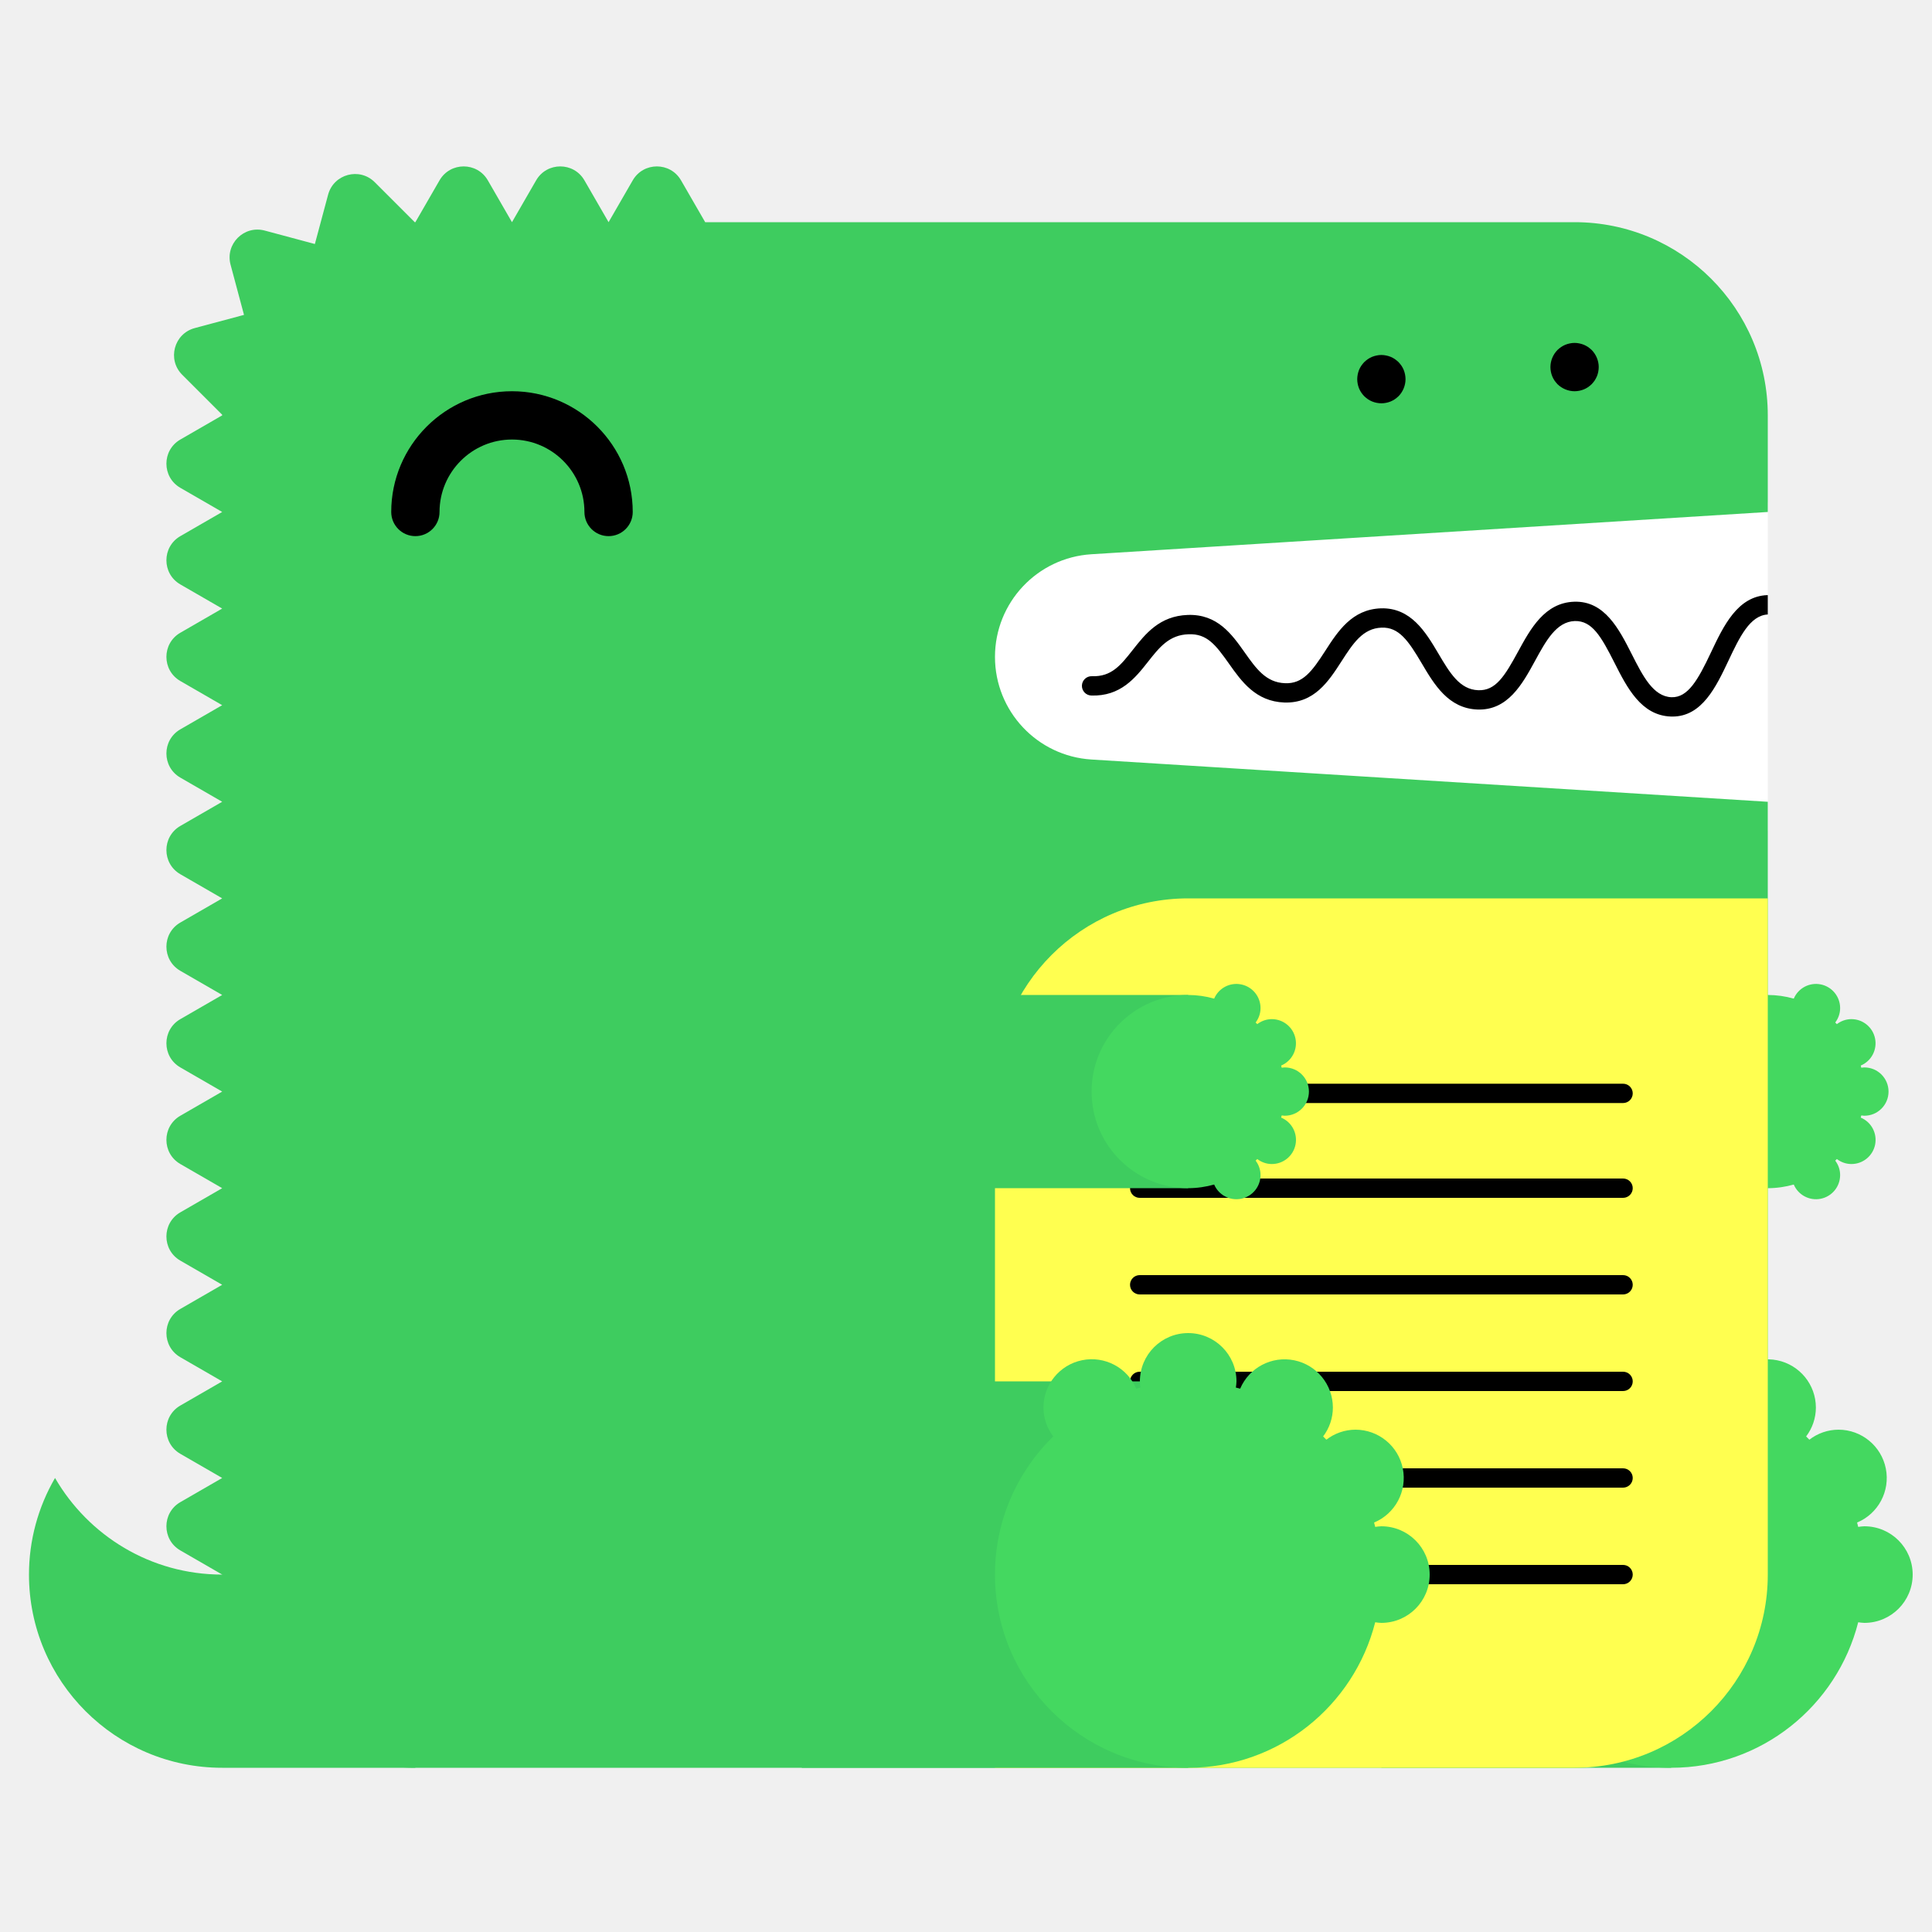
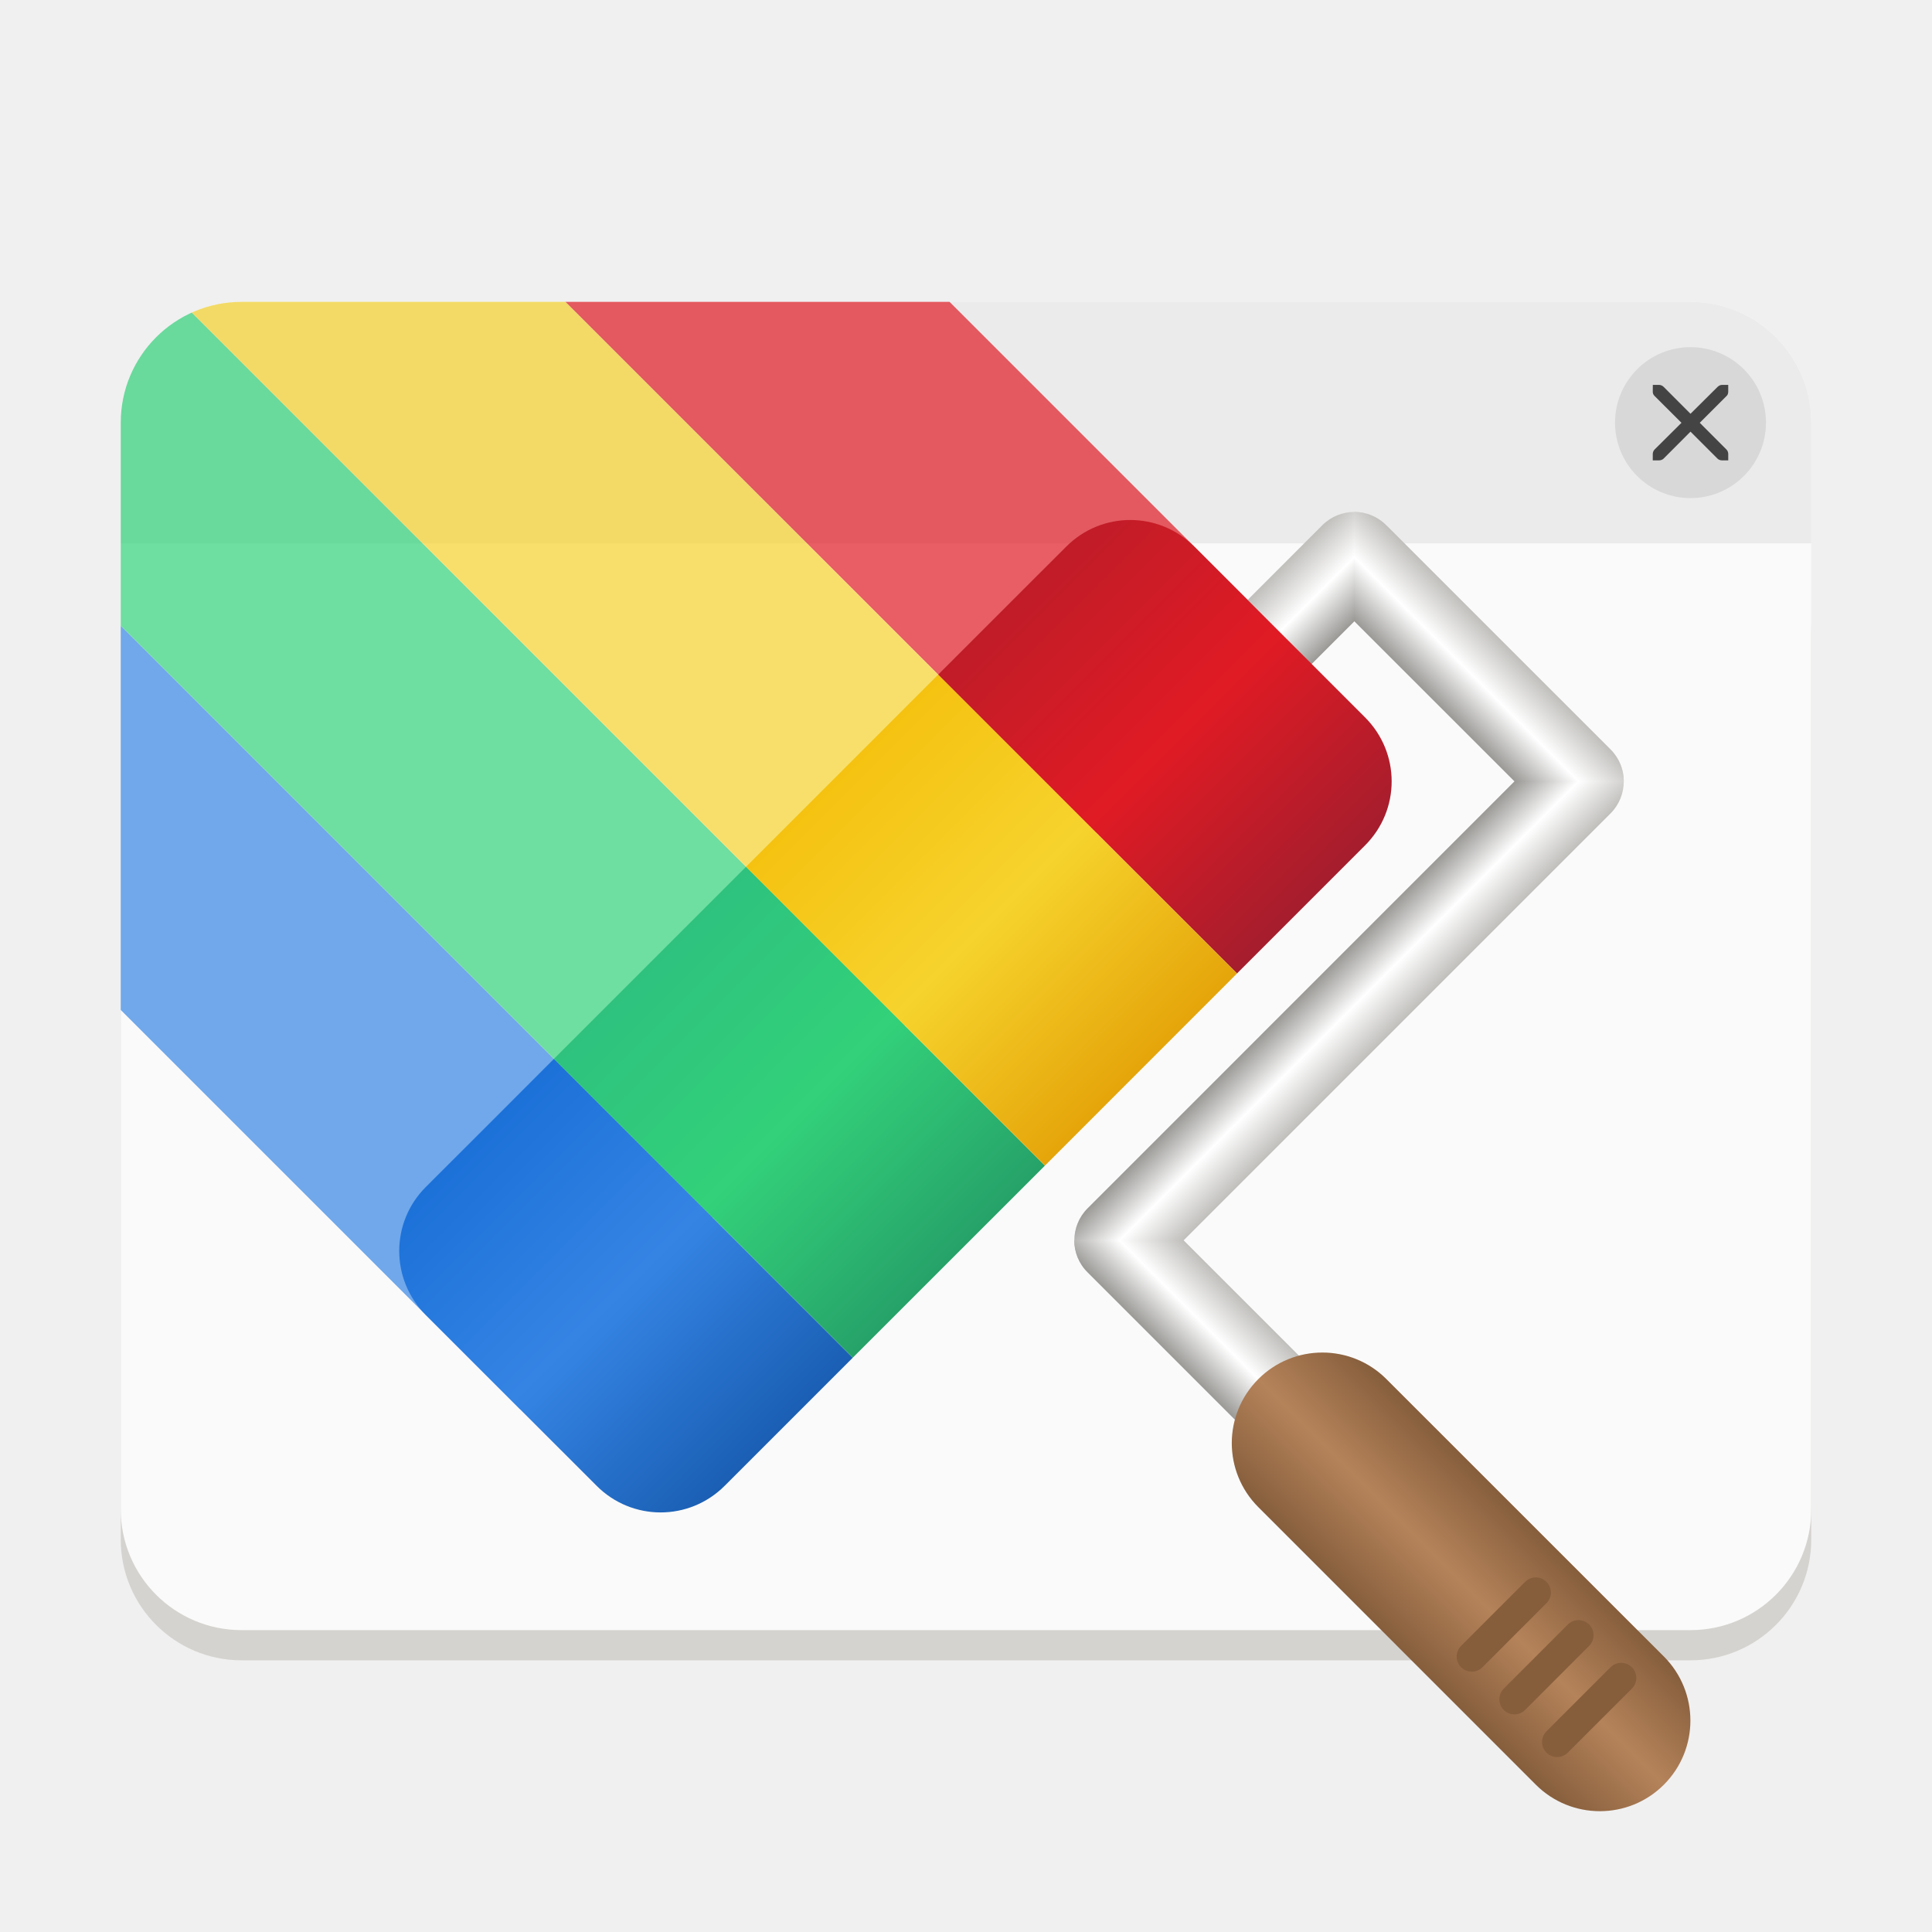
- <svg xmlns="http://www.w3.org/2000/svg" width="200" height="200" viewBox="0 0 200 200">
-   <g fill="none" fill-rule="evenodd">
-     <path fill="#FFF" d="M99 52h84v34H99z" />
-     <path d="M23 163c-7.398 0-13.843-4.027-17.303-10A19.886 19.886 0 0 0 3 163c0 11.046 8.954 20 20 20h20v-20H23z" fill="#3ECC5F" />
-     <path d="M112.98 57.376L183 53V43c0-11.046-8.954-20-20-20H73l-2.5-4.33c-1.112-1.925-3.889-1.925-5 0L63 23l-2.5-4.33c-1.111-1.925-3.889-1.925-5 0L53 23l-2.5-4.33c-1.111-1.925-3.889-1.925-5 0L43 23c-.022 0-.042.003-.065.003l-4.142-4.141c-1.57-1.571-4.252-.853-4.828 1.294l-1.369 5.104-5.192-1.392c-2.148-.575-4.111 1.389-3.535 3.536l1.39 5.193-5.102 1.367c-2.148.576-2.867 3.259-1.296 4.83l4.142 4.142c0 .021-.003.042-.003.064l-4.33 2.5c-1.925 1.111-1.925 3.889 0 5L23 53l-4.33 2.5c-1.925 1.111-1.925 3.889 0 5L23 63l-4.33 2.5c-1.925 1.111-1.925 3.889 0 5L23 73l-4.33 2.5c-1.925 1.111-1.925 3.889 0 5L23 83l-4.33 2.5c-1.925 1.111-1.925 3.889 0 5L23 93l-4.33 2.5c-1.925 1.111-1.925 3.889 0 5L23 103l-4.33 2.5c-1.925 1.111-1.925 3.889 0 5L23 113l-4.33 2.5c-1.925 1.111-1.925 3.889 0 5L23 123l-4.33 2.5c-1.925 1.111-1.925 3.889 0 5L23 133l-4.33 2.5c-1.925 1.111-1.925 3.889 0 5L23 143l-4.33 2.5c-1.925 1.111-1.925 3.889 0 5L23 153l-4.33 2.5c-1.925 1.111-1.925 3.889 0 5L23 163c0 11.046 8.954 20 20 20h120c11.046 0 20-8.954 20-20V83l-70.02-4.376A10.645 10.645 0 0 1 103 68c0-5.621 4.37-10.273 9.98-10.624" fill="#3ECC5F" />
-     <path fill="#3ECC5F" d="M143 183h30v-40h-30z" />
-     <path d="M193 158c-.219 0-.428.037-.639.064-.038-.15-.074-.301-.116-.451A5 5 0 0 0 190.32 148a4.96 4.96 0 0 0-3.016 1.036 26.531 26.531 0 0 0-.335-.336 4.955 4.955 0 0 0 1.011-2.987 5 5 0 0 0-9.599-1.959c-.148-.042-.297-.077-.445-.115.027-.211.064-.42.064-.639a5 5 0 0 0-5-5 5 5 0 0 0-5 5c0 .219.037.428.064.639-.148.038-.297.073-.445.115a4.998 4.998 0 0 0-9.599 1.959c0 1.125.384 2.151 1.011 2.987-3.717 3.632-6.031 8.693-6.031 14.3 0 11.046 8.954 20 20 20 9.339 0 17.16-6.41 19.361-15.064.211.027.42.064.639.064a5 5 0 0 0 5-5 5 5 0 0 0-5-5" fill="#44D860" />
-     <path fill="#3ECC5F" d="M153 123h30v-20h-30z" />
-     <path d="M193 115.5a2.5 2.5 0 1 0 0-5c-.109 0-.214.019-.319.032-.02-.075-.037-.15-.058-.225a2.501 2.501 0 0 0-.963-4.807c-.569 0-1.088.197-1.508.518a6.653 6.653 0 0 0-.168-.168c.314-.417.506-.931.506-1.494a2.5 2.5 0 0 0-4.8-.979A9.987 9.987 0 0 0 183 103c-5.522 0-10 4.478-10 10s4.478 10 10 10c.934 0 1.833-.138 2.69-.377a2.5 2.5 0 0 0 4.8-.979c0-.563-.192-1.077-.506-1.494.057-.055.113-.111.168-.168.42.321.939.518 1.508.518a2.5 2.5 0 0 0 .963-4.807c.021-.074.038-.15.058-.225.105.013.21.032.319.032" fill="#44D860" />
-     <path d="M63 55.5a2.5 2.5 0 0 1-2.5-2.5c0-4.136-3.364-7.5-7.5-7.5s-7.5 3.364-7.5 7.5a2.5 2.5 0 1 1-5 0c0-6.893 5.607-12.5 12.5-12.5S65.5 46.107 65.5 53a2.5 2.5 0 0 1-2.5 2.5" fill="#000" />
-     <path d="M103 183h60c11.046 0 20-8.954 20-20V93h-60c-11.046 0-20 8.954-20 20v70z" fill="#FFFF50" />
-     <path d="M168.02 124h-50.04a1 1 0 1 1 0-2h50.04a1 1 0 1 1 0 2m0 20h-50.04a1 1 0 1 1 0-2h50.04a1 1 0 1 1 0 2m0 20h-50.04a1 1 0 1 1 0-2h50.04a1 1 0 1 1 0 2m0-49.814h-50.04a1 1 0 1 1 0-2h50.04a1 1 0 1 1 0 2m0 19.814h-50.04a1 1 0 1 1 0-2h50.04a1 1 0 1 1 0 2m0 20h-50.04a1 1 0 1 1 0-2h50.04a1 1 0 1 1 0 2M183 61.611c-.012 0-.022-.006-.034-.005-3.09.105-4.552 3.196-5.842 5.923-1.346 2.85-2.387 4.703-4.093 4.647-1.889-.068-2.969-2.202-4.113-4.46-1.314-2.594-2.814-5.536-5.963-5.426-3.046.104-4.513 2.794-5.807 5.167-1.377 2.528-2.314 4.065-4.121 3.994-1.927-.07-2.951-1.805-4.136-3.813-1.321-2.236-2.848-4.75-5.936-4.664-2.994.103-4.465 2.385-5.763 4.4-1.373 2.13-2.335 3.428-4.165 3.351-1.973-.07-2.992-1.51-4.171-3.177-1.324-1.873-2.816-3.993-5.895-3.89-2.928.1-4.399 1.97-5.696 3.618-1.232 1.564-2.194 2.802-4.229 2.724a1 1 0 0 0-.072 2c3.017.101 4.545-1.8 5.872-3.487 1.177-1.496 2.193-2.787 4.193-2.855 1.926-.082 2.829 1.115 4.195 3.045 1.297 1.834 2.769 3.914 5.731 4.021 3.103.104 4.596-2.215 5.918-4.267 1.182-1.834 2.202-3.417 4.15-3.484 1.793-.067 2.769 1.35 4.145 3.681 1.297 2.197 2.766 4.686 5.787 4.796 3.125.108 4.634-2.62 5.949-5.035 1.139-2.088 2.214-4.06 4.119-4.126 1.793-.042 2.728 1.595 4.111 4.33 1.292 2.553 2.757 5.445 5.825 5.556l.169.003c3.064 0 4.518-3.075 5.805-5.794 1.139-2.41 2.217-4.68 4.067-4.773v-2z" fill="#000" />
-     <path fill="#3ECC5F" d="M83 183h40v-40H83z" />
-     <path d="M143 158c-.219 0-.428.037-.639.064-.038-.15-.074-.301-.116-.451A5 5 0 0 0 140.32 148a4.96 4.96 0 0 0-3.016 1.036 26.531 26.531 0 0 0-.335-.336 4.955 4.955 0 0 0 1.011-2.987 5 5 0 0 0-9.599-1.959c-.148-.042-.297-.077-.445-.115.027-.211.064-.42.064-.639a5 5 0 0 0-5-5 5 5 0 0 0-5 5c0 .219.037.428.064.639-.148.038-.297.073-.445.115a4.998 4.998 0 0 0-9.599 1.959c0 1.125.384 2.151 1.011 2.987-3.717 3.632-6.031 8.693-6.031 14.3 0 11.046 8.954 20 20 20 9.339 0 17.16-6.41 19.361-15.064.211.027.42.064.639.064a5 5 0 0 0 5-5 5 5 0 0 0-5-5" fill="#44D860" />
-     <path fill="#3ECC5F" d="M83 123h40v-20H83z" />
-     <path d="M133 115.5a2.5 2.5 0 1 0 0-5c-.109 0-.214.019-.319.032-.02-.075-.037-.15-.058-.225a2.501 2.501 0 0 0-.963-4.807c-.569 0-1.088.197-1.508.518a6.653 6.653 0 0 0-.168-.168c.314-.417.506-.931.506-1.494a2.5 2.5 0 0 0-4.8-.979A9.987 9.987 0 0 0 123 103c-5.522 0-10 4.478-10 10s4.478 10 10 10c.934 0 1.833-.138 2.69-.377a2.5 2.5 0 0 0 4.8-.979c0-.563-.192-1.077-.506-1.494.057-.055.113-.111.168-.168.42.321.939.518 1.508.518a2.5 2.5 0 0 0 .963-4.807c.021-.074.038-.15.058-.225.105.013.21.032.319.032" fill="#44D860" />
-     <path d="M143 41.75c-.16 0-.33-.02-.49-.05a2.52 2.52 0 0 1-.47-.14c-.15-.06-.29-.14-.431-.23-.13-.09-.259-.2-.38-.31-.109-.12-.219-.24-.309-.38s-.17-.28-.231-.43a2.619 2.619 0 0 1-.189-.96c0-.16.02-.33.05-.49.03-.16.08-.31.139-.47.061-.15.141-.29.231-.43.09-.13.2-.26.309-.38.121-.11.25-.22.38-.31.141-.09.281-.17.431-.23.149-.06.31-.11.47-.14.32-.07.65-.07.98 0 .159.03.32.08.47.14.149.06.29.14.43.23.13.09.259.2.38.31.11.12.22.25.31.38.09.14.17.28.23.43.06.16.11.31.14.47.029.16.05.33.05.49 0 .66-.271 1.31-.73 1.77-.121.11-.25.22-.38.31-.14.09-.281.17-.43.23a2.565 2.565 0 0 1-.96.19m20-1.25c-.66 0-1.3-.27-1.771-.73a3.802 3.802 0 0 1-.309-.38c-.09-.14-.17-.28-.231-.43a2.619 2.619 0 0 1-.189-.96c0-.66.27-1.3.729-1.77.121-.11.25-.22.38-.31.141-.09.281-.17.431-.23.149-.06.31-.11.47-.14.32-.07.66-.07.98 0 .159.03.32.08.47.14.149.06.29.14.43.23.13.09.259.2.38.31.459.47.73 1.11.73 1.77 0 .16-.021.33-.05.49-.03.16-.08.32-.14.47-.07.15-.14.29-.23.43-.09.13-.2.26-.31.38-.121.11-.25.22-.38.31-.14.09-.281.17-.43.23a2.565 2.565 0 0 1-.96.19" fill="#000" />
+ <svg xmlns="http://www.w3.org/2000/svg" xmlns:xlink="http://www.w3.org/1999/xlink" height="128px" viewBox="0 0 128 128" width="128px" version="1.1" id="svg155">
+   <defs id="defs159" />
+   <clipPath id="a">
+     <path d="m 8 28 h 112 v 16 h -112 z m 0 0" id="path2" />
+   </clipPath>
+   <clipPath id="b">
+     <path d="m 16 28 h 96 c 4.418 0 8 3.582 8 8 v 72 c 0 4.418 -3.582 8 -8 8 h -96 c -4.418 0 -8 -3.582 -8 -8 v -72 c 0 -4.418 3.582 -8 8 -8 z m 0 0" id="path5" />
+   </clipPath>
+   <filter id="c" height="1" width="1" x="0" y="0">
+     <feColorMatrix in="SourceGraphic" type="matrix" values="0 0 0 0 1 0 0 0 0 1 0 0 0 0 1 0 0 0 1 0" id="feColorMatrix8" />
+   </filter>
+   <mask id="d">
+     <g filter="url(#c)" id="g13">
+       <rect fill-opacity="0.7" height="128" width="128" id="rect11" />
+     </g>
+   </mask>
+   <clipPath id="e">
+     <path d="m 16 44 h 40 v 74 h -40 z m 0 0" id="path16" />
+   </clipPath>
+   <clipPath id="f">
+     <path d="m 24 44 h 96 c 4.418 0 8 3.582 8 8 v 72 c 0 4.418 -3.582 8 -8 8 h -96 c -4.418 0 -8 -3.582 -8 -8 v -72 c 0 -4.418 3.582 -8 8 -8 z m 0 0" id="path19" />
+   </clipPath>
+   <clipPath id="g">
+     <path d="m 16 44 h 52 v 61 h -52 z m 0 0" id="path22" />
+   </clipPath>
+   <clipPath id="h">
+     <path d="m 24 44 h 96 c 4.418 0 8 3.582 8 8 v 72 c 0 4.418 -3.582 8 -8 8 h -96 c -4.418 0 -8 -3.582 -8 -8 v -72 c 0 -4.418 3.582 -8 8 -8 z m 0 0" id="path25" />
+   </clipPath>
+   <clipPath id="i">
+     <path d="m 16 44 h 78 v 36 h -78 z m 0 0" id="path28" />
+   </clipPath>
+   <clipPath id="j">
+     <path d="m 24 44 h 96 c 4.418 0 8 3.582 8 8 v 72 c 0 4.418 -3.582 8 -8 8 h -96 c -4.418 0 -8 -3.582 -8 -8 v -72 c 0 -4.418 3.582 -8 8 -8 z m 0 0" id="path31" />
+   </clipPath>
+   <clipPath id="k">
+     <path d="m 16 44 h 65 v 48 h -65 z m 0 0" id="path34" />
+   </clipPath>
+   <clipPath id="l">
+     <path d="m 24 44 h 96 c 4.418 0 8 3.582 8 8 v 72 c 0 4.418 -3.582 8 -8 8 h -96 c -4.418 0 -8 -3.582 -8 -8 v -72 c 0 -4.418 3.582 -8 8 -8 z m 0 0" id="path37" />
+   </clipPath>
+   <clipPath id="m">
+     <rect height="152" width="192" id="rect40" />
+   </clipPath>
+   <linearGradient id="n" gradientUnits="userSpaceOnUse">
+     <stop offset="0" stop-color="#9a9996" id="stop43" />
+     <stop offset="0.5" stop-color="#ffffff" id="stop45" />
+     <stop offset="1" stop-color="#c0bfbc" id="stop47" />
+   </linearGradient>
+   <linearGradient id="o" gradientTransform="matrix(-0.419845,0.419845,1.06066,1.06066,-134.5986,-226.6542)" x1="46" x2="46" xlink:href="#n" y1="232" y2="228" />
+   <linearGradient id="p" gradientTransform="matrix(0.839689,-0.839689,-1.06066,-1.06066,296.5593,347.6933)" x1="46" x2="46" xlink:href="#n" y1="232" y2="228" />
+   <linearGradient id="q" gradientTransform="matrix(-0.574524,-0.574524,-1.06066,1.06066,372.9271,-167.7874)" x1="46" x2="46" xlink:href="#n" y1="232" y2="228" />
+   <linearGradient id="r" gradientTransform="matrix(-0.342728,-0.342728,-1.06066,1.06066,338.0833,-141.819)" x1="46" x2="46" xlink:href="#n" y1="232" y2="228" />
+   <linearGradient id="s" gradientTransform="matrix(1.06066,-1.06066,1.099944,1.099944,-108.3377,111.7948)" gradientUnits="userSpaceOnUse" x1="82" x2="82" y1="47" y2="65">
+     <stop offset="0" stop-color="#1c71d8" id="stop54" />
+     <stop offset="0.5" stop-color="#3584e4" id="stop56" />
+     <stop offset="1" stop-color="#1a5fb4" id="stop58" />
+   </linearGradient>
+   <linearGradient id="t" gradientTransform="matrix(1.06066,-1.06066,1.099944,1.099944,-95.60982,99.06687)" gradientUnits="userSpaceOnUse" x1="82" x2="82" y1="47" y2="65">
+     <stop offset="0" stop-color="#2ec27e" id="stop61" />
+     <stop offset="0.5" stop-color="#33d17a" id="stop63" />
+     <stop offset="1" stop-color="#26a269" id="stop65" />
+   </linearGradient>
+   <linearGradient id="u" gradientTransform="matrix(1.06066,-1.06066,1.099944,1.099944,-70.15398,73.61102)" gradientUnits="userSpaceOnUse" x1="82" x2="82" y1="47" y2="65">
+     <stop offset="0" stop-color="#c01c28" id="stop68" />
+     <stop offset="0.5" stop-color="#e01b24" id="stop70" />
+     <stop offset="1" stop-color="#a51d2d" id="stop72" />
+   </linearGradient>
+   <linearGradient id="v" gradientTransform="matrix(1.06066,-1.06066,1.099944,1.099944,-82.8819,86.33895)" gradientUnits="userSpaceOnUse" x1="82" x2="82" y1="47" y2="65">
+     <stop offset="0" stop-color="#f5c211" id="stop75" />
+     <stop offset="0.5" stop-color="#f6d32d" id="stop77" />
+     <stop offset="1" stop-color="#e5a50a" id="stop79" />
+   </linearGradient>
+   <linearGradient id="w" gradientTransform="matrix(0.606092,-0.606092,0.74639,0.74639,-415.9152,186.5964)" gradientUnits="userSpaceOnUse" x1="483.447" x2="497.447" y1="288.671" y2="288.671">
+     <stop offset="0" stop-color="#865e3c" id="stop82" />
+     <stop offset="0.5" stop-color="#b5835a" id="stop84" />
+     <stop offset="1" stop-color="#865e3c" id="stop86" />
+   </linearGradient>
+   <path d="m 16,34 h 96 c 4.418,0 8,3.582 8,8 v 60 c 0,4.418 -3.582,8 -8,8 H 16 c -4.418,0 -8,-3.582 -8,-8 V 42 c 0,-4.418 3.582,-8 8,-8 z m 0,0" fill="#d5d3cf" id="path89" />
+   <path d="m 16,20 h 96 c 4.418,0 8,3.582 8,8 v 72 c 0,4.418 -3.582,8 -8,8 H 16 c -4.418,0 -8,-3.582 -8,-8 V 28 c 0,-4.418 3.582,-8 8,-8 z m 0,0" fill="#fafafa" id="path91" />
+   <g clip-path="url(#a)" id="g97" transform="translate(0,-8)">
+     <g clip-path="url(#b)" id="g95">
+       <path d="M 8,28 H 120 V 44 H 8 Z m 0,0" fill="#ebebeb" id="path93" />
+     </g>
+   </g>
+   <path d="m 117,28 c 0,2.762 -2.238,5 -5,5 -2.762,0 -5,-2.238 -5,-5 0,-2.762 2.238,-5 5,-5 2.762,0 5,2.238 5,5 z m 0,0" fill="#d8d8d8" id="path99" />
+   <path d="m 109.504,25.5 h 0.426 c 0.105,0.004 0.215,0.055 0.289,0.129 L 112,27.414 l 1.797,-1.785 c 0.109,-0.094 0.188,-0.125 0.285,-0.129 H 114.5 v 0.418 c 0,0.117 -0.016,0.227 -0.105,0.312 l -1.781,1.781 1.77,1.773 c 0.078,0.078 0.117,0.188 0.117,0.297 V 30.5 h -0.418 c -0.109,0 -0.219,-0.039 -0.297,-0.117 L 112,28.598 110.219,30.383 C 110.141,30.461 110.027,30.5 109.918,30.5 H 109.5 v -0.418 c 0,-0.109 0.043,-0.219 0.117,-0.297 l 1.785,-1.773 -1.785,-1.781 c -0.086,-0.082 -0.125,-0.195 -0.117,-0.312 z m 0,0" fill="#444444" id="path101" />
+   <g clip-path="url(#m)" mask="url(#d)" transform="translate(-8,-24)" id="g127">
+     <g clip-path="url(#e)" id="g107">
+       <g clip-path="url(#f)" id="g105">
+         <path d="m -25.41,49.504 12.727,-12.73 67.883,67.883 -12.727,12.727 z m 0,0" fill="#3584e4" id="path103" />
+       </g>
+     </g>
+     <g clip-path="url(#g)" id="g113">
+       <g clip-path="url(#h)" id="g111">
+         <path d="M -12.684,36.773 0.047,24.047 67.93,91.93 55.199,104.656 Z m 0,0" fill="#33d17a" id="path109" />
+       </g>
+     </g>
+     <g clip-path="url(#i)" id="g119">
+       <g clip-path="url(#j)" id="g117">
+         <path d="M 12.773,11.32 25.5,-1.41 93.383,66.473 80.656,79.199 Z m 0,0" fill="#e01b24" id="path115" />
+       </g>
+     </g>
+     <g clip-path="url(#k)" id="g125">
+       <g clip-path="url(#l)" id="g123">
+         <path d="M 0.047,24.047 12.773,11.32 80.656,79.199 67.93,91.93 Z m 0,0" fill="#f6d32d" id="path121" />
+       </g>
+     </g>
+   </g>
+   <path d="M 87.609,34.797 79.125,43.285 c -1.172,1.172 -1.172,3.07 0,4.242 1.172,1.172 3.07,1.172 4.242,0 l 8.484,-8.484 c 1.172,-1.172 1.172,-3.074 0,-4.246 -1.172,-1.172 -3.07,-1.172 -4.242,0 z m 0,0" fill="url(#o)" id="path129" style="fill:url(#o)" />
+   <path d="m 76.297,84.297 30.406,-30.406 c 1.168,-1.172 1.168,-3.07 0,-4.242 -1.172,-1.172 -3.074,-1.172 -4.246,0 l -30.402,30.406 c -1.172,1.172 -1.172,3.07 0,4.242 1.168,1.172 3.07,1.172 4.242,0 z m 0,0" fill="url(#p)" id="path131" style="fill:url(#p)" />
+   <path d="m 89.73,33.918 v 7.246 l 10.609,10.605 h 7.242 c 0,-0.766 -0.293,-1.535 -0.879,-2.121 L 91.852,34.801 c -0.586,-0.59 -1.355,-0.883 -2.121,-0.883 z m 0,0" fill="url(#q)" id="path133" style="fill:url(#q)" />
+   <path d="m 78.418,82.176 h -7.246 c 0,0.766 0.293,1.535 0.883,2.121 l 9.898,9.898 c 1.176,1.176 3.066,1.176 4.242,0 1.176,-1.176 1.176,-3.066 0,-4.242 z m 0,0" fill="url(#r)" id="path135" style="fill:url(#r)" />
+   <path d="m 28.211,78.641 4.246,-4.242 4.242,-4.246 19.797,19.801 -8.484,8.484 c -2.352,2.352 -6.137,2.352 -8.484,0 L 28.211,87.125 c -2.348,-2.352 -2.348,-6.137 0,-8.484 z m 0,0" fill="url(#s)" id="path137" style="fill:url(#s)" />
+   <path d="M 36.699,70.152 49.426,57.426 69.227,77.227 56.496,89.953 Z m 0,0" fill="url(#t)" id="path139" style="fill:url(#t)" />
+   <path d="m 66.395,40.457 4.246,-4.242 c 2.348,-2.352 6.133,-2.352 8.484,0 l 11.312,11.312 c 2.352,2.352 2.352,6.133 0,8.484 L 81.953,64.496 62.152,44.699 Z m 0,0" fill="url(#u)" id="path141" style="fill:url(#u)" />
+   <path d="M 49.426,57.426 62.152,44.699 81.953,64.496 69.227,77.227 Z m 0,0" fill="url(#v)" id="path143" style="fill:url(#v)" />
+   <path d="m 83.367,91.367 c 2.344,-2.344 6.141,-2.344 8.484,0 L 110.238,109.75 c 2.34,2.344 2.34,6.145 0,8.488 -2.344,2.344 -6.145,2.344 -8.488,0 L 83.367,99.852 c -2.344,-2.344 -2.344,-6.141 0,-8.484 z m 0,0" fill="url(#w)" id="path145" style="fill:url(#w)" />
+   <g fill="#865e3c" id="g153" transform="translate(0,-8)">
+     <path d="m 96.801,117.043 4.242,-4.242 c 0.391,-0.391 1.023,-0.391 1.414,0 0.391,0.391 0.391,1.023 0,1.414 l -4.242,4.246 c -0.391,0.387 -1.023,0.387 -1.414,0 -0.391,-0.391 -0.391,-1.027 0,-1.418 z m 0,0" id="path147" />
+     <path d="m 99.629,119.875 4.242,-4.246 c 0.391,-0.391 1.023,-0.391 1.414,0 0.391,0.391 0.391,1.023 0,1.414 l -4.242,4.246 c -0.391,0.391 -1.023,0.391 -1.414,0 -0.391,-0.391 -0.391,-1.023 0,-1.414 z m 0,0" id="path149" />
+     <path d="m 102.457,122.703 4.242,-4.242 c 0.391,-0.391 1.027,-0.391 1.418,0 0.391,0.387 0.391,1.023 0,1.414 l -4.246,4.242 c -0.391,0.391 -1.023,0.391 -1.414,0 -0.391,-0.391 -0.391,-1.023 0,-1.414 z m 0,0" id="path151" />
  </g>
</svg>
